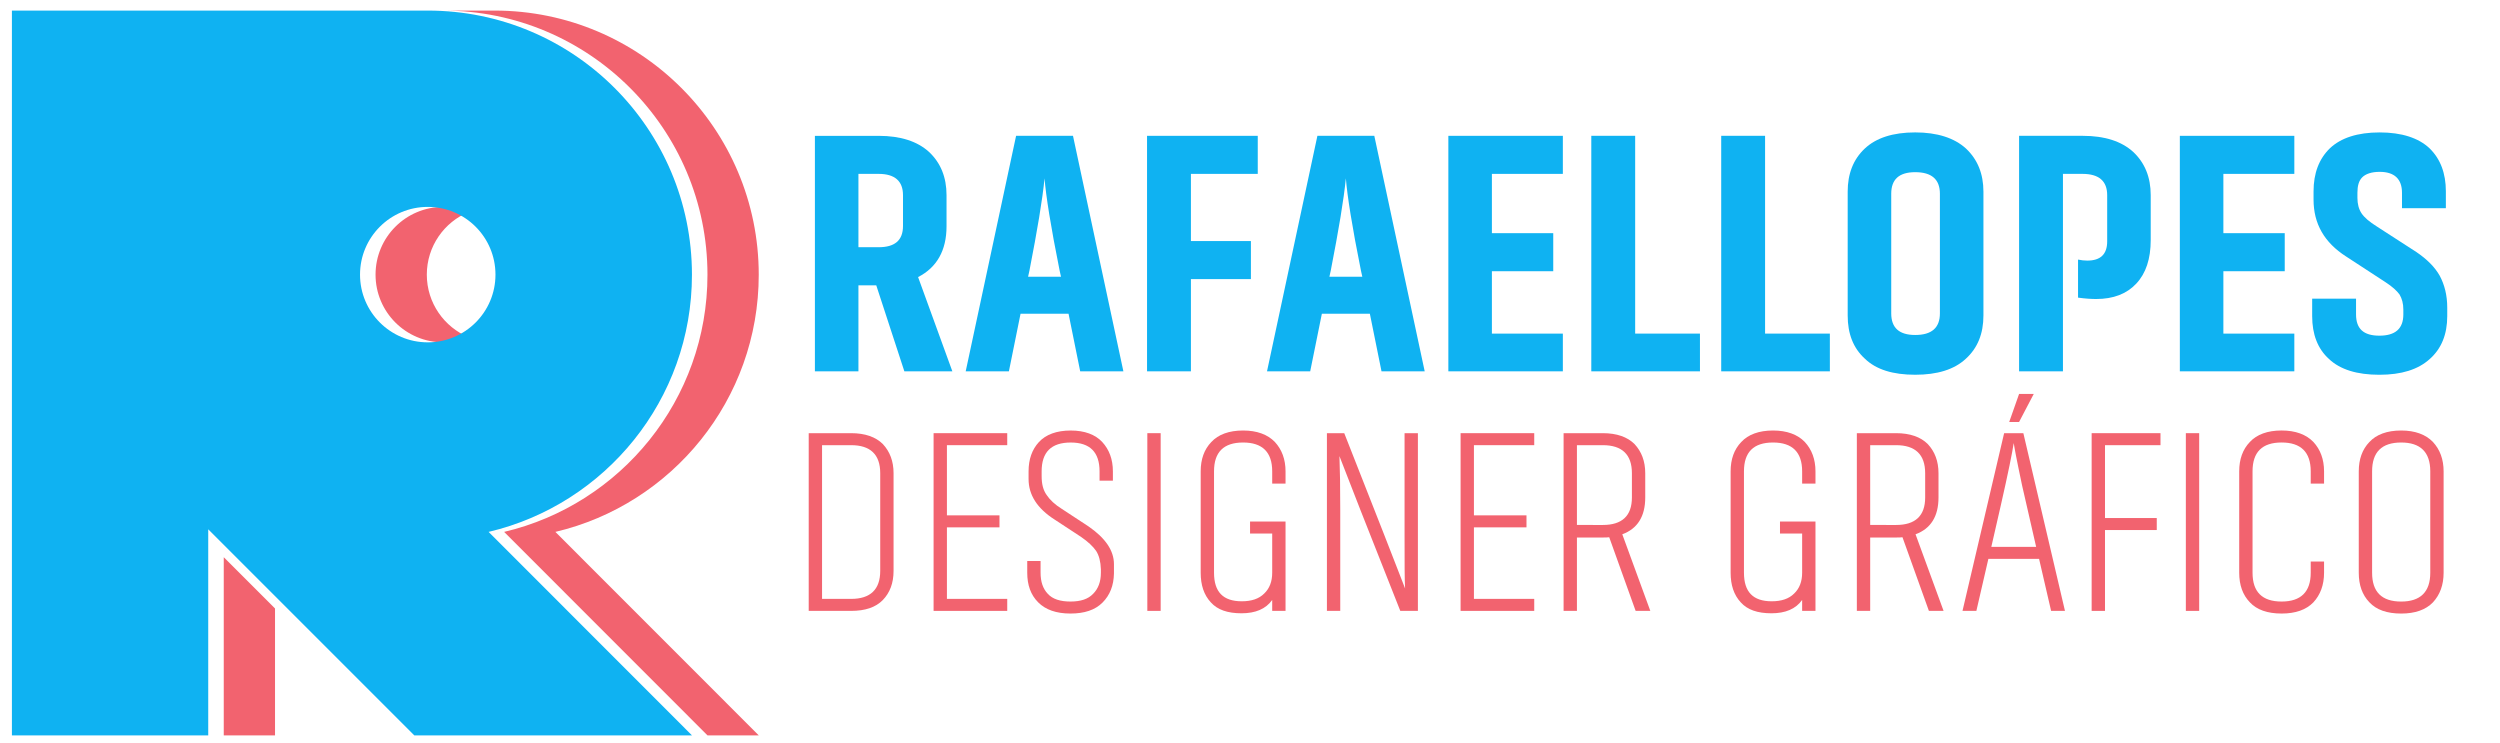
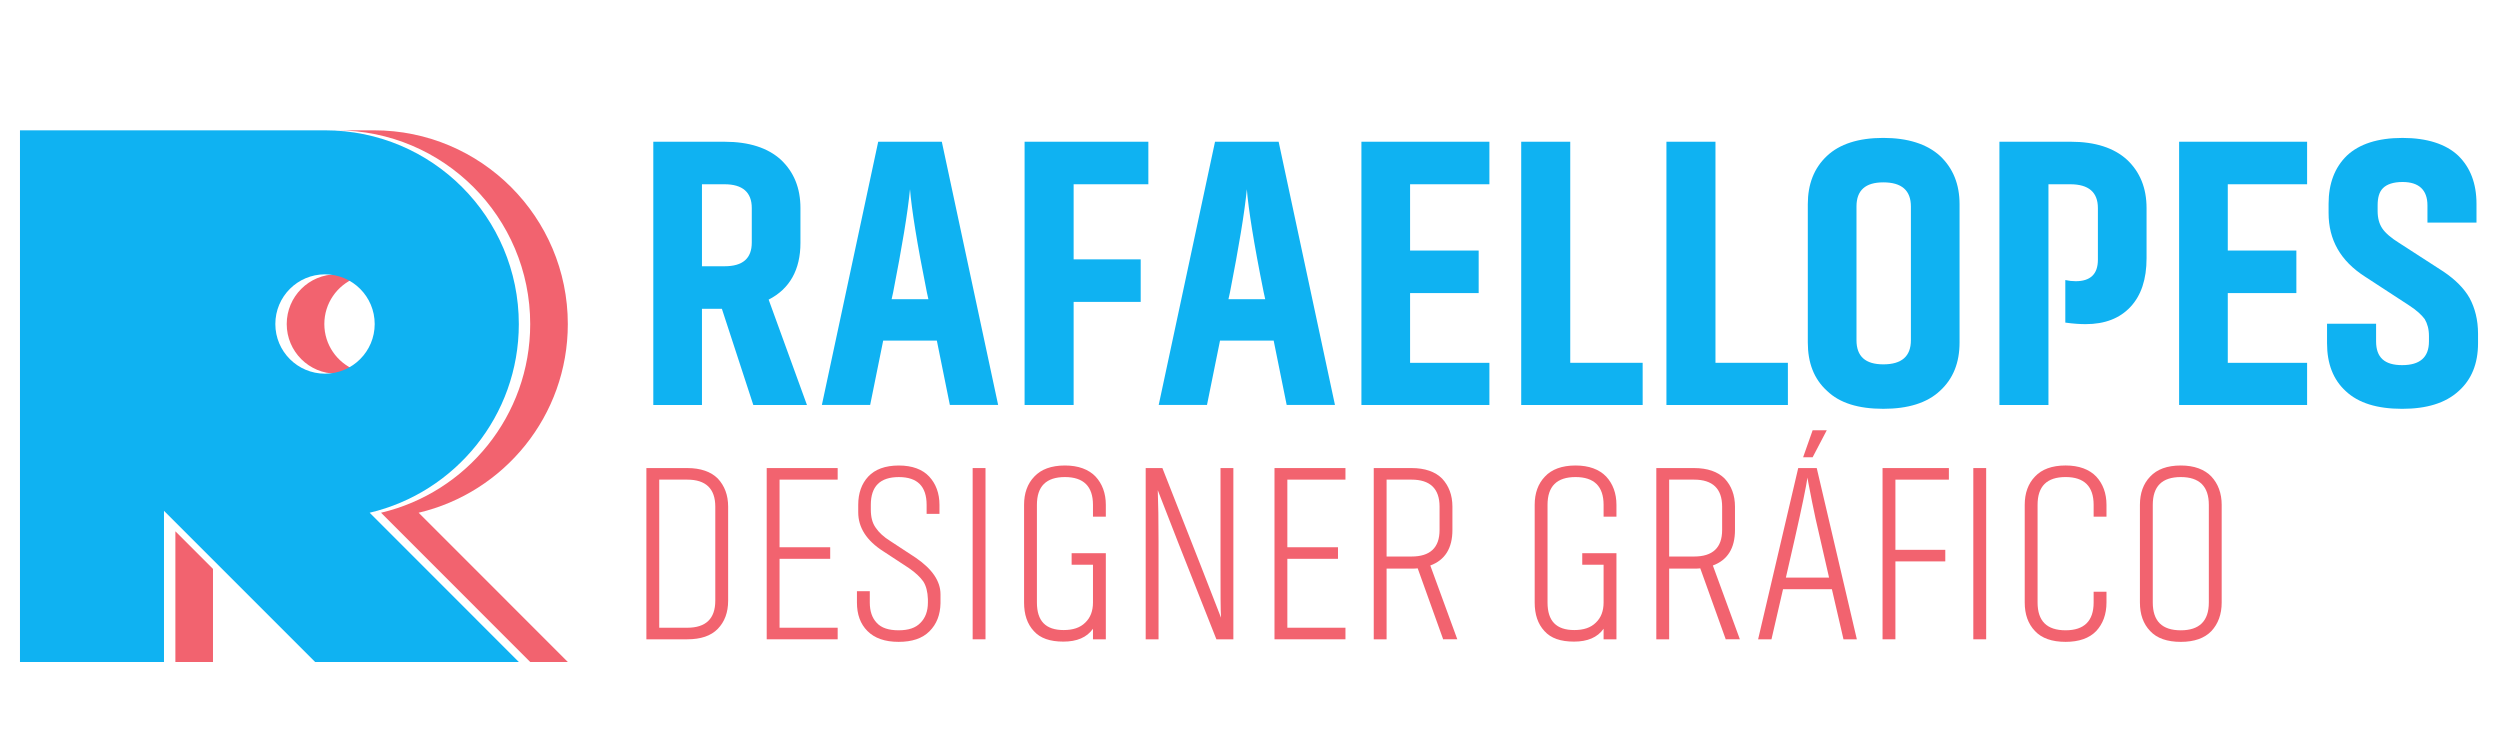
<svg xmlns="http://www.w3.org/2000/svg" width="221" height="65.64" viewBox="0 0 221 65.64" version="1.1" id="svg18">
  <defs id="defs22" />
-   <g id="g3682" transform="matrix(1.535271,0,0,1.535271,-75.10773,-54.9942)" style="stroke-width:0.651">
-     <g transform="matrix(0.0893894,0,0,0.0893894,-17.40205,16.67576)" id="g60" style="clip-rule:evenodd;fill-rule:evenodd;stroke-width:0.651;stroke-linejoin:round;stroke-miterlimit:2">
-       <path d="m 1060.53,220.986 c 93.98,0 170.17,76.179 170.17,170.157 0,80.509 -55.92,147.944 -131,165.644 l 131.01,131.072 h -33.02 l -131,-131.072 c 75.08,-17.7 130.98,-85.135 130.98,-165.644 0,-93.978 -76.17,-170.157 -170.18,-170.157 z m -141.415,385.14 v 81.733 H 886.092 V 573.099 Z M 1044.01,431.461 c -5.1,2.084 -10.67,3.233 -16.52,3.233 -24.09,0 -43.623,-19.53 -43.623,-43.612 0,-24.12 19.533,-43.638 43.623,-43.638 5.85,0 11.42,1.148 16.52,3.232 -15.91,6.505 -27.12,22.135 -27.12,40.406 0,18.242 11.21,33.872 27.12,40.379 z" style="fill:#f2636f;fill-rule:nonzero;stroke-width:0.651" id="path58" />
+   <g id="g24207" transform="matrix(1.117863,0,0,1.117863,-7.756443,-2.990485)" style="stroke-width:0.895">
+     <g aria-label="RAFAELLOPES" id="LOGOMARCA" style="font-weight:800;font-size:22.135px;font-family:Roboto-Black, Roboto;fill:#0fb2f2;stroke-width:0.653" transform="matrix(1.368971,0,0,1.368971,-83.66925,-7.635783)">
+       <path d="m 106.736,18.176 h 1.306 c 1.04,0 1.572,0.465 1.572,1.372 v 1.992 c 0,0.93 -0.531,1.372 -1.572,1.372 h -1.306 z m 2.966,12.75 h 3.099 l -2.213,-6.087 c 1.217,-0.62 1.837,-1.727 1.837,-3.276 v -2.014 c 0,-1.151 -0.376,-2.081 -1.129,-2.789 -0.753,-0.686 -1.837,-1.04 -3.254,-1.04 h -4.117 v 15.207 h 2.811 v -5.556 h 1.151 z" style="font-weight:bold;font-family:Akhand-Extrabold;-inkscape-font-specification:'Akhand-Extrabold Bold';stroke-width:0.653" id="path23904" />
+       <path d="m 117.692,24.816 0.088,-0.398 c 0.509,-2.612 0.841,-4.582 0.974,-5.954 0.088,1.107 0.398,3.099 0.974,5.954 l 0.088,0.398 z m 3.364,6.109 h 2.789 l -3.254,-15.207 h -3.674 l -3.254,15.207 h 2.789 l 0.753,-3.719 h 3.099 z" style="font-weight:bold;font-family:Akhand-Extrabold;-inkscape-font-specification:'Akhand-Extrabold Bold';stroke-width:0.653" id="path23906" />
+       <path d="M 128.206,30.926 V 24.971 h 3.874 v -2.457 h -3.874 v -4.338 h 4.316 v -2.457 h -7.149 v 15.207 z" style="font-weight:bold;font-family:Akhand-Extrabold;-inkscape-font-specification:'Akhand-Extrabold Bold';stroke-width:0.653" id="path23908" />
+       <path d="m 137.149,24.816 0.088,-0.398 c 0.509,-2.612 0.841,-4.582 0.974,-5.954 0.088,1.107 0.398,3.099 0.974,5.954 l 0.088,0.398 z m 3.364,6.109 h 2.789 l -3.254,-15.207 h -3.674 l -3.254,15.207 h 2.789 l 0.753,-3.719 h 3.099 z" style="font-weight:bold;font-family:Akhand-Extrabold;-inkscape-font-specification:'Akhand-Extrabold Bold';stroke-width:0.653" id="path23910" />
+       <path d="m 152.223,28.491 h -4.582 v -4.029 h 3.962 V 22.005 h -3.962 v -3.829 h 4.582 v -2.457 h -7.393 v 15.207 h 7.393 z" style="font-weight:bold;font-family:Akhand-Extrabold;-inkscape-font-specification:'Akhand-Extrabold Bold';stroke-width:0.653" id="path23912" />
+       <path d="m 161.076,28.491 h -4.183 V 15.719 h -2.833 v 15.207 h 7.017 z" style="font-weight:bold;font-family:Akhand-Extrabold;-inkscape-font-specification:'Akhand-Extrabold Bold';stroke-width:0.653" id="path23914" />
+       <path d="m 169.465,28.491 h -4.183 V 15.719 h -2.833 v 15.207 h 7.017 z" style="font-weight:bold;font-family:Akhand-Extrabold;-inkscape-font-specification:'Akhand-Extrabold Bold';stroke-width:0.653" id="path23916" />
+       <path d="m 179.382,19.327 c 0,-1.151 -0.376,-2.081 -1.129,-2.789 -0.753,-0.686 -1.859,-1.04 -3.276,-1.04 -1.439,0 -2.523,0.354 -3.254,1.04 -0.753,0.708 -1.107,1.638 -1.107,2.789 v 7.991 c 0,1.173 0.354,2.103 1.107,2.789 0.73,0.708 1.815,1.04 3.254,1.04 1.417,0 2.523,-0.332 3.276,-1.04 0.753,-0.686 1.129,-1.616 1.129,-2.789 z m -2.811,7.858 c 0,0.93 -0.531,1.394 -1.594,1.394 -1.04,0 -1.549,-0.465 -1.549,-1.394 v -7.725 c 0,-0.93 0.509,-1.394 1.549,-1.394 1.062,0 1.594,0.465 1.594,1.394 z" style="font-weight:bold;font-family:Akhand-Extrabold;-inkscape-font-specification:'Akhand-Extrabold Bold';stroke-width:0.653" id="path23918" />
+       <path d="m 185.491,26.167 c 0.465,0.066 0.863,0.089 1.173,0.089 1.107,0 1.97,-0.332 2.59,-0.996 0.62,-0.664 0.93,-1.594 0.93,-2.811 V 19.548 c 0,-1.151 -0.376,-2.081 -1.129,-2.789 -0.753,-0.686 -1.837,-1.04 -3.254,-1.04 h -4.117 v 15.207 h 2.833 V 18.176 h 1.262 c 1.062,0 1.594,0.465 1.594,1.372 v 2.988 c 0,0.841 -0.443,1.24 -1.284,1.24 -0.199,0 -0.398,-0.022 -0.598,-0.066 z" style="font-weight:bold;font-family:Akhand-Extrabold;-inkscape-font-specification:'Akhand-Extrabold Bold';stroke-width:0.653" id="path23920" />
+       <path d="m 199.458,28.491 h -4.582 v -4.029 h 3.962 V 22.005 h -3.962 v -3.829 h 4.582 v -2.457 h -7.393 v 15.207 h 7.393 z" style="font-weight:bold;font-family:Akhand-Extrabold;-inkscape-font-specification:'Akhand-Extrabold Bold';stroke-width:0.653" id="path23922" />
+       <path d="m 205.346,25.171 c 0.443,0.288 0.73,0.553 0.908,0.797 0.155,0.266 0.243,0.576 0.243,0.974 v 0.31 c 0,0.93 -0.531,1.372 -1.549,1.372 -1.018,0 -1.505,-0.443 -1.505,-1.372 v -1.018 h -2.833 v 1.129 c 0,1.173 0.354,2.103 1.085,2.767 0.73,0.686 1.815,1.018 3.254,1.018 1.417,0 2.501,-0.332 3.254,-1.018 0.753,-0.664 1.129,-1.594 1.129,-2.767 v -0.553 c 0,-0.797 -0.177,-1.483 -0.487,-2.059 -0.31,-0.553 -0.819,-1.062 -1.505,-1.527 l -2.568,-1.66 c -0.465,-0.288 -0.797,-0.576 -0.974,-0.841 -0.177,-0.266 -0.266,-0.598 -0.266,-0.996 v -0.332 c 0,-0.443 0.088,-0.775 0.31,-0.996 0.221,-0.221 0.598,-0.354 1.129,-0.354 0.952,0 1.439,0.465 1.439,1.35 v 0.996 h 2.833 v -1.085 c 0,-1.173 -0.354,-2.103 -1.062,-2.789 -0.708,-0.664 -1.793,-1.018 -3.21,-1.018 -1.439,0 -2.501,0.354 -3.21,1.018 -0.708,0.686 -1.062,1.616 -1.062,2.789 v 0.531 c 0,1.549 0.686,2.767 2.103,3.674 z" style="font-weight:bold;font-family:Akhand-Extrabold;-inkscape-font-specification:'Akhand-Extrabold Bold';stroke-width:0.653" id="path23924" />
    </g>
-     <g transform="matrix(1.10564,0,0,1.10564,73.55095,59.05977)" id="g64" style="clip-rule:evenodd;fill-rule:evenodd;stroke-width:0.651;stroke-linejoin:round;stroke-miterlimit:2">
-       <path d="m 0,-3.19 c -1.948,0 -3.527,-1.579 -3.527,-3.526 0,-1.95 1.579,-3.528 3.527,-3.528 1.949,0 3.527,1.578 3.527,3.528 0,1.947 -1.578,3.526 -3.527,3.526 M 3.169,6.681 C 9.239,5.25 13.759,-0.202 13.759,-6.711 13.759,-14.309 7.6,-20.468 0,-20.468 h -21.656 v 37.746 h 10.224 V 6.546 L -0.701,17.278 H 13.76 Z" style="fill:#0fb2f2;fill-rule:nonzero;stroke-width:0.651" id="path62" />
+     <g aria-label="DESIGNER GRÁFICO" id="Lorem_Ipsun_Dolor" style="font-weight:300;font-size:17.007px;font-family:Roboto-Light, Roboto;fill:#f2636f;stroke-width:0.748" transform="matrix(1.195503,0,0,1.195503,-67.52496,-5.427712)">
+       <path d="m 105.043,37.739 v 11.327 h 2.704 c 0.884,0 1.565,-0.221 2.024,-0.697 0.442,-0.459 0.68,-1.071 0.68,-1.854 V 40.29 c 0,-0.765 -0.238,-1.378 -0.68,-1.854 -0.459,-0.459 -1.139,-0.697 -2.024,-0.697 z m 0.85,10.561 v -9.796 h 1.854 c 1.225,0 1.854,0.595 1.854,1.786 v 6.225 c 0,1.19 -0.629,1.786 -1.854,1.786 z" style="font-weight:normal;font-family:Akhand-Extralight;-inkscape-font-specification:Akhand-Extralight;stroke-width:0.748" id="path23873" />
+       <path d="m 117.696,48.3 h -3.844 v -4.558 h 3.35 v -0.765 h -3.35 v -4.473 h 3.844 V 37.739 h -4.694 v 11.327 h 4.694 z" style="font-weight:normal;font-family:Akhand-Extralight;-inkscape-font-specification:Akhand-Extralight;stroke-width:0.748" id="path23875" />
+       <path d="m 122.407,44.355 c 0.442,0.306 0.748,0.595 0.952,0.884 0.187,0.289 0.289,0.68 0.306,1.173 v 0.221 c 0,0.578 -0.17,1.02 -0.493,1.344 -0.323,0.34 -0.799,0.493 -1.446,0.493 -0.646,0 -1.139,-0.153 -1.446,-0.493 -0.306,-0.323 -0.459,-0.765 -0.459,-1.344 v -0.748 h -0.85 v 0.748 c 0,0.782 0.221,1.412 0.697,1.888 0.476,0.476 1.156,0.714 2.058,0.714 0.884,0 1.565,-0.221 2.041,-0.697 0.476,-0.476 0.714,-1.088 0.731,-1.854 v -0.595 c 0,-0.867 -0.544,-1.667 -1.633,-2.415 l -1.684,-1.105 c -0.442,-0.272 -0.765,-0.578 -0.969,-0.884 -0.221,-0.306 -0.323,-0.697 -0.323,-1.207 v -0.306 c 0,-1.225 0.612,-1.837 1.854,-1.837 1.225,0 1.837,0.612 1.837,1.837 v 0.595 h 0.85 v -0.595 c 0,-0.765 -0.238,-1.395 -0.68,-1.871 -0.442,-0.476 -1.122,-0.731 -2.007,-0.731 -0.901,0 -1.582,0.255 -2.024,0.731 -0.442,0.476 -0.663,1.105 -0.663,1.871 v 0.493 c 0,1.003 0.544,1.871 1.667,2.585 z" style="font-weight:normal;font-family:Akhand-Extralight;-inkscape-font-specification:Akhand-Extralight;stroke-width:0.748" id="path23877" />
+       <path d="M 127.475,49.066 V 37.739 H 126.625 v 11.327 z" style="font-weight:normal;font-family:Akhand-Extralight;-inkscape-font-specification:Akhand-Extralight;stroke-width:0.748" id="path23879" />
+       <path d="m 130.026,46.634 c 0,0.782 0.204,1.412 0.646,1.888 0.425,0.476 1.071,0.697 1.956,0.697 0.884,0 1.548,-0.272 1.956,-0.85 v 0.697 h 0.85 v -5.697 h -2.262 v 0.765 h 1.412 v 2.5 c 0,0.561 -0.17,1.003 -0.51,1.327 -0.34,0.34 -0.816,0.493 -1.429,0.493 -1.19,0 -1.769,-0.595 -1.769,-1.82 v -6.463 c 0,-1.225 0.612,-1.837 1.854,-1.837 1.225,0 1.854,0.612 1.854,1.837 v 0.782 h 0.85 v -0.782 c 0,-0.765 -0.238,-1.395 -0.68,-1.871 -0.459,-0.476 -1.139,-0.731 -2.024,-0.731 -0.901,0 -1.582,0.255 -2.024,0.731 -0.459,0.476 -0.68,1.105 -0.68,1.871 z" style="font-weight:normal;font-family:Akhand-Extralight;-inkscape-font-specification:Akhand-Extralight;stroke-width:0.748" id="path23881" />
+       <path d="m 142.748,49.066 h 1.122 V 37.739 h -0.85 v 6.463 c 0,1.769 0,2.908 0.034,3.435 l -1.344,-3.452 -2.534,-6.446 h -1.105 v 11.327 h 0.85 v -6.429 c 0,-1.429 -0.017,-2.585 -0.051,-3.435 l 1.344,3.452 z" style="font-weight:normal;font-family:Akhand-Extralight;-inkscape-font-specification:Akhand-Extralight;stroke-width:0.748" id="path23883" />
+       <path d="m 151.285,48.3 h -3.844 v -4.558 h 3.35 v -0.765 h -3.35 v -4.473 h 3.844 V 37.739 h -4.694 v 11.327 h 4.694 z" style="font-weight:normal;font-family:Akhand-Extralight;-inkscape-font-specification:Akhand-Extralight;stroke-width:0.748" id="path23885" />
+       <path d="m 154.006,43.589 v -5.085 h 1.65 c 1.225,0 1.854,0.595 1.854,1.786 v 1.548 c 0,1.173 -0.629,1.752 -1.854,1.752 z m 4.677,5.476 -1.786,-4.881 c 0.969,-0.357 1.463,-1.139 1.463,-2.347 V 40.29 c 0,-0.765 -0.238,-1.378 -0.68,-1.854 -0.459,-0.459 -1.139,-0.697 -2.024,-0.697 h -2.5 v 11.327 h 0.85 v -4.677 h 1.65 c 0.17,0 0.306,0 0.408,-0.017 l 1.684,4.694 z" style="font-weight:normal;font-family:Akhand-Extralight;-inkscape-font-specification:Akhand-Extralight;stroke-width:0.748" id="path23887" />
+       <path d="m 163.802,46.634 c 0,0.782 0.204,1.412 0.646,1.888 0.425,0.476 1.071,0.697 1.956,0.697 0.884,0 1.548,-0.272 1.956,-0.85 v 0.697 h 0.85 v -5.697 h -2.262 v 0.765 h 1.412 v 2.5 c 0,0.561 -0.17,1.003 -0.51,1.327 -0.34,0.34 -0.816,0.493 -1.429,0.493 -1.19,0 -1.769,-0.595 -1.769,-1.82 v -6.463 c 0,-1.225 0.612,-1.837 1.854,-1.837 1.225,0 1.854,0.612 1.854,1.837 v 0.782 h 0.85 v -0.782 c 0,-0.765 -0.238,-1.395 -0.68,-1.871 -0.459,-0.476 -1.139,-0.731 -2.024,-0.731 -0.901,0 -1.582,0.255 -2.024,0.731 -0.459,0.476 -0.68,1.105 -0.68,1.871 z" style="font-weight:normal;font-family:Akhand-Extralight;-inkscape-font-specification:Akhand-Extralight;stroke-width:0.748" id="path23889" />
+       <path d="m 172.697,43.589 v -5.085 h 1.65 c 1.224,0 1.854,0.595 1.854,1.786 v 1.548 c 0,1.173 -0.629,1.752 -1.854,1.752 z m 4.677,5.476 -1.786,-4.881 c 0.969,-0.357 1.463,-1.139 1.463,-2.347 V 40.29 c 0,-0.765 -0.238,-1.378 -0.68,-1.854 -0.459,-0.459 -1.139,-0.697 -2.024,-0.697 h -2.5 v 11.327 h 0.85 v -4.677 h 1.65 c 0.17,0 0.306,0 0.408,-0.017 l 1.684,4.694 z" style="font-weight:normal;font-family:Akhand-Extralight;-inkscape-font-specification:Akhand-Extralight;stroke-width:0.748" id="path23891" />
+       <path d="m 183.122,35.239 h -0.935 l -0.629,1.786 h 0.629 z m -2.704,9.745 0.595,-2.602 c 0.476,-2.092 0.748,-3.435 0.833,-4.014 l 0.051,0.306 c 0.034,0.204 0.119,0.646 0.255,1.31 0.136,0.68 0.306,1.48 0.527,2.398 l 0.595,2.602 z m 3.81,4.082 h 0.884 L 182.459,37.739 h -1.225 l -2.653,11.327 h 0.884 l 0.765,-3.316 h 3.231 z" style="font-weight:normal;font-family:Akhand-Extralight;-inkscape-font-specification:Akhand-Extralight;stroke-width:0.748" id="path23893" />
+       <path d="m 187.663,49.066 v -5.153 h 3.299 v -0.765 h -3.299 v -4.643 h 3.537 V 37.739 h -4.388 v 11.327 z" style="font-weight:normal;font-family:Akhand-Extralight;-inkscape-font-specification:Akhand-Extralight;stroke-width:0.748" id="path23895" />
+       <path d="M 193.666,49.066 V 37.739 h -0.85 v 11.327 z" style="font-weight:normal;font-family:Akhand-Extralight;-inkscape-font-specification:Akhand-Extralight;stroke-width:0.748" id="path23897" />
+       <path d="m 200.775,45.919 v 0.714 c 0,1.225 -0.629,1.837 -1.854,1.837 -1.242,0 -1.854,-0.612 -1.854,-1.837 v -6.463 c 0,-1.225 0.612,-1.837 1.854,-1.837 1.225,0 1.854,0.612 1.854,1.837 v 0.782 h 0.85 v -0.782 c 0,-0.765 -0.238,-1.395 -0.68,-1.871 -0.459,-0.476 -1.139,-0.731 -2.024,-0.731 -0.901,0 -1.582,0.255 -2.024,0.731 -0.459,0.476 -0.68,1.105 -0.68,1.871 v 6.463 c 0,0.782 0.221,1.412 0.68,1.888 0.442,0.476 1.122,0.714 2.024,0.714 0.884,0 1.565,-0.238 2.024,-0.714 0.442,-0.476 0.68,-1.105 0.68,-1.888 v -0.714 z" style="font-weight:normal;font-family:Akhand-Extralight;-inkscape-font-specification:Akhand-Extralight;stroke-width:0.748" id="path23899" />
+       <path d="m 209.245,40.171 c 0,-0.765 -0.238,-1.395 -0.68,-1.871 -0.459,-0.476 -1.139,-0.731 -2.024,-0.731 -0.901,0 -1.582,0.255 -2.024,0.731 -0.459,0.476 -0.68,1.105 -0.68,1.871 v 6.463 c 0,0.782 0.221,1.412 0.68,1.888 0.442,0.476 1.122,0.714 2.024,0.714 0.884,0 1.565,-0.238 2.024,-0.714 0.442,-0.476 0.68,-1.105 0.68,-1.888 z m -0.85,6.463 c 0,1.225 -0.629,1.837 -1.854,1.837 -1.242,0 -1.854,-0.612 -1.854,-1.837 v -6.463 c 0,-1.225 0.612,-1.837 1.854,-1.837 1.225,0 1.854,0.612 1.854,1.837 z" style="font-weight:normal;font-family:Akhand-Extralight;-inkscape-font-specification:Akhand-Extralight;stroke-width:0.748" id="path23901" />
+     </g>
+     <g id="g3682" transform="matrix(1.007454,0,0,1.007454,-41.45849,-23.72055)" style="stroke-width:0.888">
+       <g transform="matrix(0.0893894,0,0,0.0893894,-17.40205,16.67576)" id="g60" style="clip-rule:evenodd;fill-rule:evenodd;stroke-width:0.888;stroke-linejoin:round;stroke-miterlimit:2">
+         <path d="m 1060.53,220.986 c 93.98,0 170.17,76.179 170.17,170.157 0,80.509 -55.92,147.944 -131,165.644 l 131.01,131.072 h -33.02 l -131,-131.072 c 75.08,-17.7 130.98,-85.135 130.98,-165.644 0,-93.978 -76.17,-170.157 -170.18,-170.157 z m -141.415,385.14 v 81.733 H 886.092 V 573.099 Z M 1044.01,431.461 c -5.1,2.084 -10.67,3.233 -16.52,3.233 -24.09,0 -43.623,-19.53 -43.623,-43.612 0,-24.12 19.533,-43.638 43.623,-43.638 5.85,0 11.42,1.148 16.52,3.232 -15.91,6.505 -27.12,22.135 -27.12,40.406 0,18.242 11.21,33.872 27.12,40.379 z" style="fill:#f2636f;fill-rule:nonzero;stroke-width:0.888" id="path58" />
+       </g>
+       <g transform="matrix(1.10564,0,0,1.10564,73.55095,59.05977)" id="g64" style="clip-rule:evenodd;fill-rule:evenodd;stroke-width:0.888;stroke-linejoin:round;stroke-miterlimit:2">
+         <path d="m 0,-3.19 c -1.948,0 -3.527,-1.579 -3.527,-3.526 0,-1.95 1.579,-3.528 3.527,-3.528 1.949,0 3.527,1.578 3.527,3.528 0,1.947 -1.578,3.526 -3.527,3.526 M 3.169,6.681 C 9.239,5.25 13.759,-0.202 13.759,-6.711 13.759,-14.309 7.6,-20.468 0,-20.468 h -21.656 v 37.746 h 10.224 V 6.546 L -0.701,17.278 H 13.76 Z" style="fill:#0fb2f2;fill-rule:nonzero;stroke-width:0.888" id="path62" />
+       </g>
    </g>
  </g>
-   <g aria-label="RAFAELLOPES" id="LOGOMARCA" style="font-weight:800;font-size:22.135px;font-family:Roboto-Black, Roboto;fill:#0fb2f2;stroke-width:0.73" transform="matrix(1.368971,0,0,1.368971,-70.23328,-9.511556)">
-     <path d="m 106.736,18.176 h 1.306 c 1.04,0 1.572,0.465 1.572,1.372 v 1.992 c 0,0.93 -0.531,1.372 -1.572,1.372 h -1.306 z m 2.966,12.75 h 3.099 l -2.213,-6.087 c 1.217,-0.62 1.837,-1.727 1.837,-3.276 v -2.014 c 0,-1.151 -0.376,-2.081 -1.129,-2.789 -0.753,-0.686 -1.837,-1.04 -3.254,-1.04 h -4.117 v 15.207 h 2.811 v -5.556 h 1.151 z" style="font-weight:bold;font-family:Akhand-Extrabold;-inkscape-font-specification:'Akhand-Extrabold Bold';stroke-width:0.73" id="path23904" />
-     <path d="m 117.692,24.816 0.088,-0.398 c 0.509,-2.612 0.841,-4.582 0.974,-5.954 0.088,1.107 0.398,3.099 0.974,5.954 l 0.088,0.398 z m 3.364,6.109 h 2.789 l -3.254,-15.207 h -3.674 l -3.254,15.207 h 2.789 l 0.753,-3.719 h 3.099 z" style="font-weight:bold;font-family:Akhand-Extrabold;-inkscape-font-specification:'Akhand-Extrabold Bold';stroke-width:0.73" id="path23906" />
-     <path d="M 128.206,30.926 V 24.971 h 3.874 v -2.457 h -3.874 v -4.338 h 4.316 v -2.457 h -7.149 v 15.207 z" style="font-weight:bold;font-family:Akhand-Extrabold;-inkscape-font-specification:'Akhand-Extrabold Bold';stroke-width:0.73" id="path23908" />
-     <path d="m 137.149,24.816 0.088,-0.398 c 0.509,-2.612 0.841,-4.582 0.974,-5.954 0.088,1.107 0.398,3.099 0.974,5.954 l 0.088,0.398 z m 3.364,6.109 h 2.789 l -3.254,-15.207 h -3.674 l -3.254,15.207 h 2.789 l 0.753,-3.719 h 3.099 z" style="font-weight:bold;font-family:Akhand-Extrabold;-inkscape-font-specification:'Akhand-Extrabold Bold';stroke-width:0.73" id="path23910" />
-     <path d="m 152.223,28.491 h -4.582 v -4.029 h 3.962 V 22.005 h -3.962 v -3.829 h 4.582 v -2.457 h -7.393 v 15.207 h 7.393 z" style="font-weight:bold;font-family:Akhand-Extrabold;-inkscape-font-specification:'Akhand-Extrabold Bold';stroke-width:0.73" id="path23912" />
-     <path d="m 161.076,28.491 h -4.183 V 15.719 h -2.833 v 15.207 h 7.017 z" style="font-weight:bold;font-family:Akhand-Extrabold;-inkscape-font-specification:'Akhand-Extrabold Bold';stroke-width:0.73" id="path23914" />
-     <path d="m 169.465,28.491 h -4.183 V 15.719 h -2.833 v 15.207 h 7.017 z" style="font-weight:bold;font-family:Akhand-Extrabold;-inkscape-font-specification:'Akhand-Extrabold Bold';stroke-width:0.73" id="path23916" />
-     <path d="m 179.382,19.327 c 0,-1.151 -0.376,-2.081 -1.129,-2.789 -0.753,-0.686 -1.859,-1.04 -3.276,-1.04 -1.439,0 -2.523,0.354 -3.254,1.04 -0.753,0.708 -1.107,1.638 -1.107,2.789 v 7.991 c 0,1.173 0.354,2.103 1.107,2.789 0.73,0.708 1.815,1.04 3.254,1.04 1.417,0 2.523,-0.332 3.276,-1.04 0.753,-0.686 1.129,-1.616 1.129,-2.789 z m -2.811,7.858 c 0,0.93 -0.531,1.394 -1.594,1.394 -1.04,0 -1.549,-0.465 -1.549,-1.394 v -7.725 c 0,-0.93 0.509,-1.394 1.549,-1.394 1.062,0 1.594,0.465 1.594,1.394 z" style="font-weight:bold;font-family:Akhand-Extrabold;-inkscape-font-specification:'Akhand-Extrabold Bold';stroke-width:0.73" id="path23918" />
-     <path d="m 185.491,26.167 c 0.465,0.066 0.863,0.089 1.173,0.089 1.107,0 1.97,-0.332 2.59,-0.996 0.62,-0.664 0.93,-1.594 0.93,-2.811 V 19.548 c 0,-1.151 -0.376,-2.081 -1.129,-2.789 -0.753,-0.686 -1.837,-1.04 -3.254,-1.04 h -4.117 v 15.207 h 2.833 V 18.176 h 1.262 c 1.062,0 1.594,0.465 1.594,1.372 v 2.988 c 0,0.841 -0.443,1.24 -1.284,1.24 -0.199,0 -0.398,-0.022 -0.598,-0.066 z" style="font-weight:bold;font-family:Akhand-Extrabold;-inkscape-font-specification:'Akhand-Extrabold Bold';stroke-width:0.73" id="path23920" />
-     <path d="m 199.458,28.491 h -4.582 v -4.029 h 3.962 V 22.005 h -3.962 v -3.829 h 4.582 v -2.457 h -7.393 v 15.207 h 7.393 z" style="font-weight:bold;font-family:Akhand-Extrabold;-inkscape-font-specification:'Akhand-Extrabold Bold';stroke-width:0.73" id="path23922" />
-     <path d="m 205.346,25.171 c 0.443,0.288 0.73,0.553 0.908,0.797 0.155,0.266 0.243,0.576 0.243,0.974 v 0.31 c 0,0.93 -0.531,1.372 -1.549,1.372 -1.018,0 -1.505,-0.443 -1.505,-1.372 v -1.018 h -2.833 v 1.129 c 0,1.173 0.354,2.103 1.085,2.767 0.73,0.686 1.815,1.018 3.254,1.018 1.417,0 2.501,-0.332 3.254,-1.018 0.753,-0.664 1.129,-1.594 1.129,-2.767 v -0.553 c 0,-0.797 -0.177,-1.483 -0.487,-2.059 -0.31,-0.553 -0.819,-1.062 -1.505,-1.527 l -2.568,-1.66 c -0.465,-0.288 -0.797,-0.576 -0.974,-0.841 -0.177,-0.266 -0.266,-0.598 -0.266,-0.996 v -0.332 c 0,-0.443 0.088,-0.775 0.31,-0.996 0.221,-0.221 0.598,-0.354 1.129,-0.354 0.952,0 1.439,0.465 1.439,1.35 v 0.996 h 2.833 v -1.085 c 0,-1.173 -0.354,-2.103 -1.062,-2.789 -0.708,-0.664 -1.793,-1.018 -3.21,-1.018 -1.439,0 -2.501,0.354 -3.21,1.018 -0.708,0.686 -1.062,1.616 -1.062,2.789 v 0.531 c 0,1.549 0.686,2.767 2.103,3.674 z" style="font-weight:bold;font-family:Akhand-Extrabold;-inkscape-font-specification:'Akhand-Extrabold Bold';stroke-width:0.73" id="path23924" />
-   </g>
-   <g aria-label="DESIGNER GRÁFICO" id="Lorem_Ipsun_Dolor" style="font-weight:300;font-size:17.007px;font-family:Roboto-Light, Roboto;fill:#f2636f;stroke-width:0.721" transform="matrix(1.386972,0,0,1.386972,-74.20149,-14.05064)">
-     <path d="m 105.043,37.739 v 11.327 h 2.704 c 0.884,0 1.565,-0.221 2.024,-0.697 0.442,-0.459 0.68,-1.071 0.68,-1.854 V 40.29 c 0,-0.765 -0.238,-1.378 -0.68,-1.854 -0.459,-0.459 -1.139,-0.697 -2.024,-0.697 z m 0.85,10.561 v -9.796 h 1.854 c 1.225,0 1.854,0.595 1.854,1.786 v 6.225 c 0,1.19 -0.629,1.786 -1.854,1.786 z" style="font-weight:normal;font-family:Akhand-Extralight;-inkscape-font-specification:Akhand-Extralight;stroke-width:0.721" id="path23873" />
-     <path d="m 117.696,48.3 h -3.844 v -4.558 h 3.35 v -0.765 h -3.35 v -4.473 h 3.844 V 37.739 h -4.694 v 11.327 h 4.694 z" style="font-weight:normal;font-family:Akhand-Extralight;-inkscape-font-specification:Akhand-Extralight;stroke-width:0.721" id="path23875" />
-     <path d="m 122.407,44.355 c 0.442,0.306 0.748,0.595 0.952,0.884 0.187,0.289 0.289,0.68 0.306,1.173 v 0.221 c 0,0.578 -0.17,1.02 -0.493,1.344 -0.323,0.34 -0.799,0.493 -1.446,0.493 -0.646,0 -1.139,-0.153 -1.446,-0.493 -0.306,-0.323 -0.459,-0.765 -0.459,-1.344 v -0.748 h -0.85 v 0.748 c 0,0.782 0.221,1.412 0.697,1.888 0.476,0.476 1.156,0.714 2.058,0.714 0.884,0 1.565,-0.221 2.041,-0.697 0.476,-0.476 0.714,-1.088 0.731,-1.854 v -0.595 c 0,-0.867 -0.544,-1.667 -1.633,-2.415 l -1.684,-1.105 c -0.442,-0.272 -0.765,-0.578 -0.969,-0.884 -0.221,-0.306 -0.323,-0.697 -0.323,-1.207 v -0.306 c 0,-1.225 0.612,-1.837 1.854,-1.837 1.225,0 1.837,0.612 1.837,1.837 v 0.595 h 0.85 v -0.595 c 0,-0.765 -0.238,-1.395 -0.68,-1.871 -0.442,-0.476 -1.122,-0.731 -2.007,-0.731 -0.901,0 -1.582,0.255 -2.024,0.731 -0.442,0.476 -0.663,1.105 -0.663,1.871 v 0.493 c 0,1.003 0.544,1.871 1.667,2.585 z" style="font-weight:normal;font-family:Akhand-Extralight;-inkscape-font-specification:Akhand-Extralight;stroke-width:0.721" id="path23877" />
-     <path d="M 127.475,49.066 V 37.739 H 126.625 v 11.327 z" style="font-weight:normal;font-family:Akhand-Extralight;-inkscape-font-specification:Akhand-Extralight;stroke-width:0.721" id="path23879" />
-     <path d="m 130.026,46.634 c 0,0.782 0.204,1.412 0.646,1.888 0.425,0.476 1.071,0.697 1.956,0.697 0.884,0 1.548,-0.272 1.956,-0.85 v 0.697 h 0.85 v -5.697 h -2.262 v 0.765 h 1.412 v 2.5 c 0,0.561 -0.17,1.003 -0.51,1.327 -0.34,0.34 -0.816,0.493 -1.429,0.493 -1.19,0 -1.769,-0.595 -1.769,-1.82 v -6.463 c 0,-1.225 0.612,-1.837 1.854,-1.837 1.225,0 1.854,0.612 1.854,1.837 v 0.782 h 0.85 v -0.782 c 0,-0.765 -0.238,-1.395 -0.68,-1.871 -0.459,-0.476 -1.139,-0.731 -2.024,-0.731 -0.901,0 -1.582,0.255 -2.024,0.731 -0.459,0.476 -0.68,1.105 -0.68,1.871 z" style="font-weight:normal;font-family:Akhand-Extralight;-inkscape-font-specification:Akhand-Extralight;stroke-width:0.721" id="path23881" />
-     <path d="m 142.748,49.066 h 1.122 V 37.739 h -0.85 v 6.463 c 0,1.769 0,2.908 0.034,3.435 l -1.344,-3.452 -2.534,-6.446 h -1.105 v 11.327 h 0.85 v -6.429 c 0,-1.429 -0.017,-2.585 -0.051,-3.435 l 1.344,3.452 z" style="font-weight:normal;font-family:Akhand-Extralight;-inkscape-font-specification:Akhand-Extralight;stroke-width:0.721" id="path23883" />
-     <path d="m 151.285,48.3 h -3.844 v -4.558 h 3.35 v -0.765 h -3.35 v -4.473 h 3.844 V 37.739 h -4.694 v 11.327 h 4.694 z" style="font-weight:normal;font-family:Akhand-Extralight;-inkscape-font-specification:Akhand-Extralight;stroke-width:0.721" id="path23885" />
-     <path d="m 154.006,43.589 v -5.085 h 1.65 c 1.225,0 1.854,0.595 1.854,1.786 v 1.548 c 0,1.173 -0.629,1.752 -1.854,1.752 z m 4.677,5.476 -1.786,-4.881 c 0.969,-0.357 1.463,-1.139 1.463,-2.347 V 40.29 c 0,-0.765 -0.238,-1.378 -0.68,-1.854 -0.459,-0.459 -1.139,-0.697 -2.024,-0.697 h -2.5 v 11.327 h 0.85 v -4.677 h 1.65 c 0.17,0 0.306,0 0.408,-0.017 l 1.684,4.694 z" style="font-weight:normal;font-family:Akhand-Extralight;-inkscape-font-specification:Akhand-Extralight;stroke-width:0.721" id="path23887" />
-     <path d="m 163.802,46.634 c 0,0.782 0.204,1.412 0.646,1.888 0.425,0.476 1.071,0.697 1.956,0.697 0.884,0 1.548,-0.272 1.956,-0.85 v 0.697 h 0.85 v -5.697 h -2.262 v 0.765 h 1.412 v 2.5 c 0,0.561 -0.17,1.003 -0.51,1.327 -0.34,0.34 -0.816,0.493 -1.429,0.493 -1.19,0 -1.769,-0.595 -1.769,-1.82 v -6.463 c 0,-1.225 0.612,-1.837 1.854,-1.837 1.225,0 1.854,0.612 1.854,1.837 v 0.782 h 0.85 v -0.782 c 0,-0.765 -0.238,-1.395 -0.68,-1.871 -0.459,-0.476 -1.139,-0.731 -2.024,-0.731 -0.901,0 -1.582,0.255 -2.024,0.731 -0.459,0.476 -0.68,1.105 -0.68,1.871 z" style="font-weight:normal;font-family:Akhand-Extralight;-inkscape-font-specification:Akhand-Extralight;stroke-width:0.721" id="path23889" />
-     <path d="m 172.697,43.589 v -5.085 h 1.65 c 1.224,0 1.854,0.595 1.854,1.786 v 1.548 c 0,1.173 -0.629,1.752 -1.854,1.752 z m 4.677,5.476 -1.786,-4.881 c 0.969,-0.357 1.463,-1.139 1.463,-2.347 V 40.29 c 0,-0.765 -0.238,-1.378 -0.68,-1.854 -0.459,-0.459 -1.139,-0.697 -2.024,-0.697 h -2.5 v 11.327 h 0.85 v -4.677 h 1.65 c 0.17,0 0.306,0 0.408,-0.017 l 1.684,4.694 z" style="font-weight:normal;font-family:Akhand-Extralight;-inkscape-font-specification:Akhand-Extralight;stroke-width:0.721" id="path23891" />
-     <path d="m 183.122,35.239 h -0.935 l -0.629,1.786 h 0.629 z m -2.704,9.745 0.595,-2.602 c 0.476,-2.092 0.748,-3.435 0.833,-4.014 l 0.051,0.306 c 0.034,0.204 0.119,0.646 0.255,1.31 0.136,0.68 0.306,1.48 0.527,2.398 l 0.595,2.602 z m 3.81,4.082 h 0.884 L 182.459,37.739 h -1.225 l -2.653,11.327 h 0.884 l 0.765,-3.316 h 3.231 z" style="font-weight:normal;font-family:Akhand-Extralight;-inkscape-font-specification:Akhand-Extralight;stroke-width:0.721" id="path23893" />
-     <path d="m 187.663,49.066 v -5.153 h 3.299 v -0.765 h -3.299 v -4.643 h 3.537 V 37.739 h -4.388 v 11.327 z" style="font-weight:normal;font-family:Akhand-Extralight;-inkscape-font-specification:Akhand-Extralight;stroke-width:0.721" id="path23895" />
-     <path d="M 193.666,49.066 V 37.739 h -0.85 v 11.327 z" style="font-weight:normal;font-family:Akhand-Extralight;-inkscape-font-specification:Akhand-Extralight;stroke-width:0.721" id="path23897" />
-     <path d="m 200.775,45.919 v 0.714 c 0,1.225 -0.629,1.837 -1.854,1.837 -1.242,0 -1.854,-0.612 -1.854,-1.837 v -6.463 c 0,-1.225 0.612,-1.837 1.854,-1.837 1.225,0 1.854,0.612 1.854,1.837 v 0.782 h 0.85 v -0.782 c 0,-0.765 -0.238,-1.395 -0.68,-1.871 -0.459,-0.476 -1.139,-0.731 -2.024,-0.731 -0.901,0 -1.582,0.255 -2.024,0.731 -0.459,0.476 -0.68,1.105 -0.68,1.871 v 6.463 c 0,0.782 0.221,1.412 0.68,1.888 0.442,0.476 1.122,0.714 2.024,0.714 0.884,0 1.565,-0.238 2.024,-0.714 0.442,-0.476 0.68,-1.105 0.68,-1.888 v -0.714 z" style="font-weight:normal;font-family:Akhand-Extralight;-inkscape-font-specification:Akhand-Extralight;stroke-width:0.721" id="path23899" />
-     <path d="m 209.245,40.171 c 0,-0.765 -0.238,-1.395 -0.68,-1.871 -0.459,-0.476 -1.139,-0.731 -2.024,-0.731 -0.901,0 -1.582,0.255 -2.024,0.731 -0.459,0.476 -0.68,1.105 -0.68,1.871 v 6.463 c 0,0.782 0.221,1.412 0.68,1.888 0.442,0.476 1.122,0.714 2.024,0.714 0.884,0 1.565,-0.238 2.024,-0.714 0.442,-0.476 0.68,-1.105 0.68,-1.888 z m -0.85,6.463 c 0,1.225 -0.629,1.837 -1.854,1.837 -1.242,0 -1.854,-0.612 -1.854,-1.837 v -6.463 c 0,-1.225 0.612,-1.837 1.854,-1.837 1.225,0 1.854,0.612 1.854,1.837 z" style="font-weight:normal;font-family:Akhand-Extralight;-inkscape-font-specification:Akhand-Extralight;stroke-width:0.721" id="path23901" />
-   </g>
</svg>
